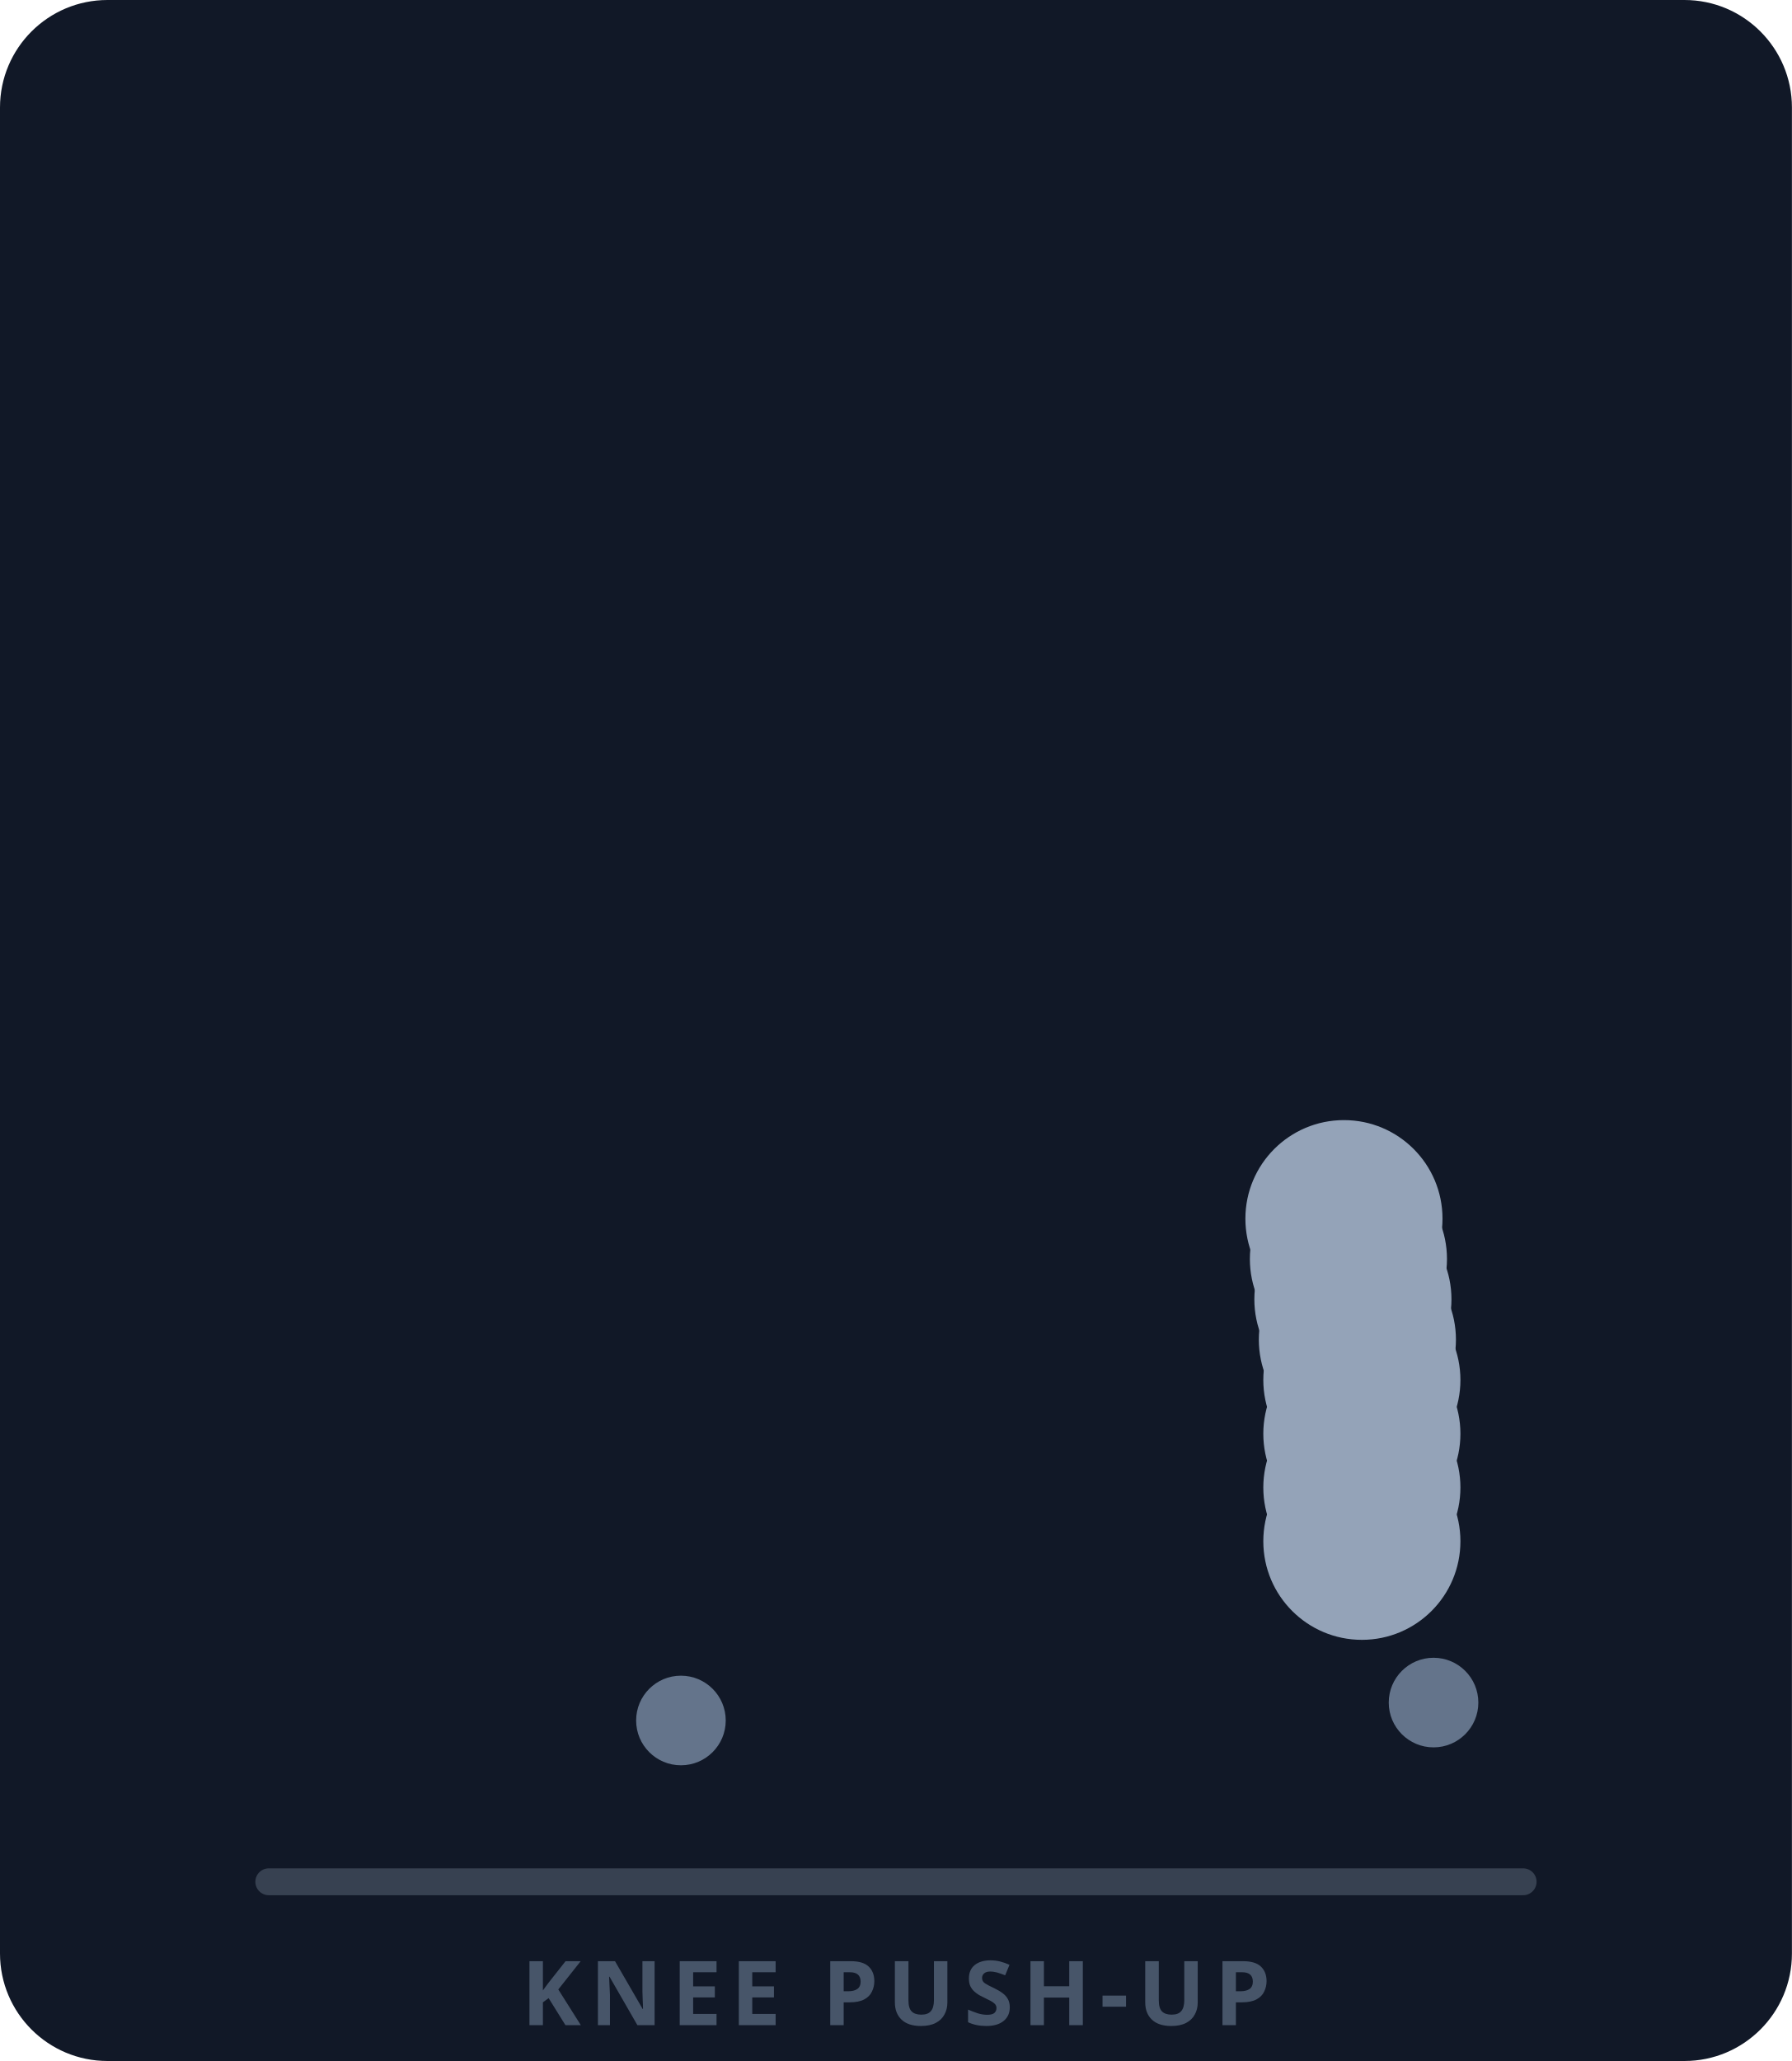
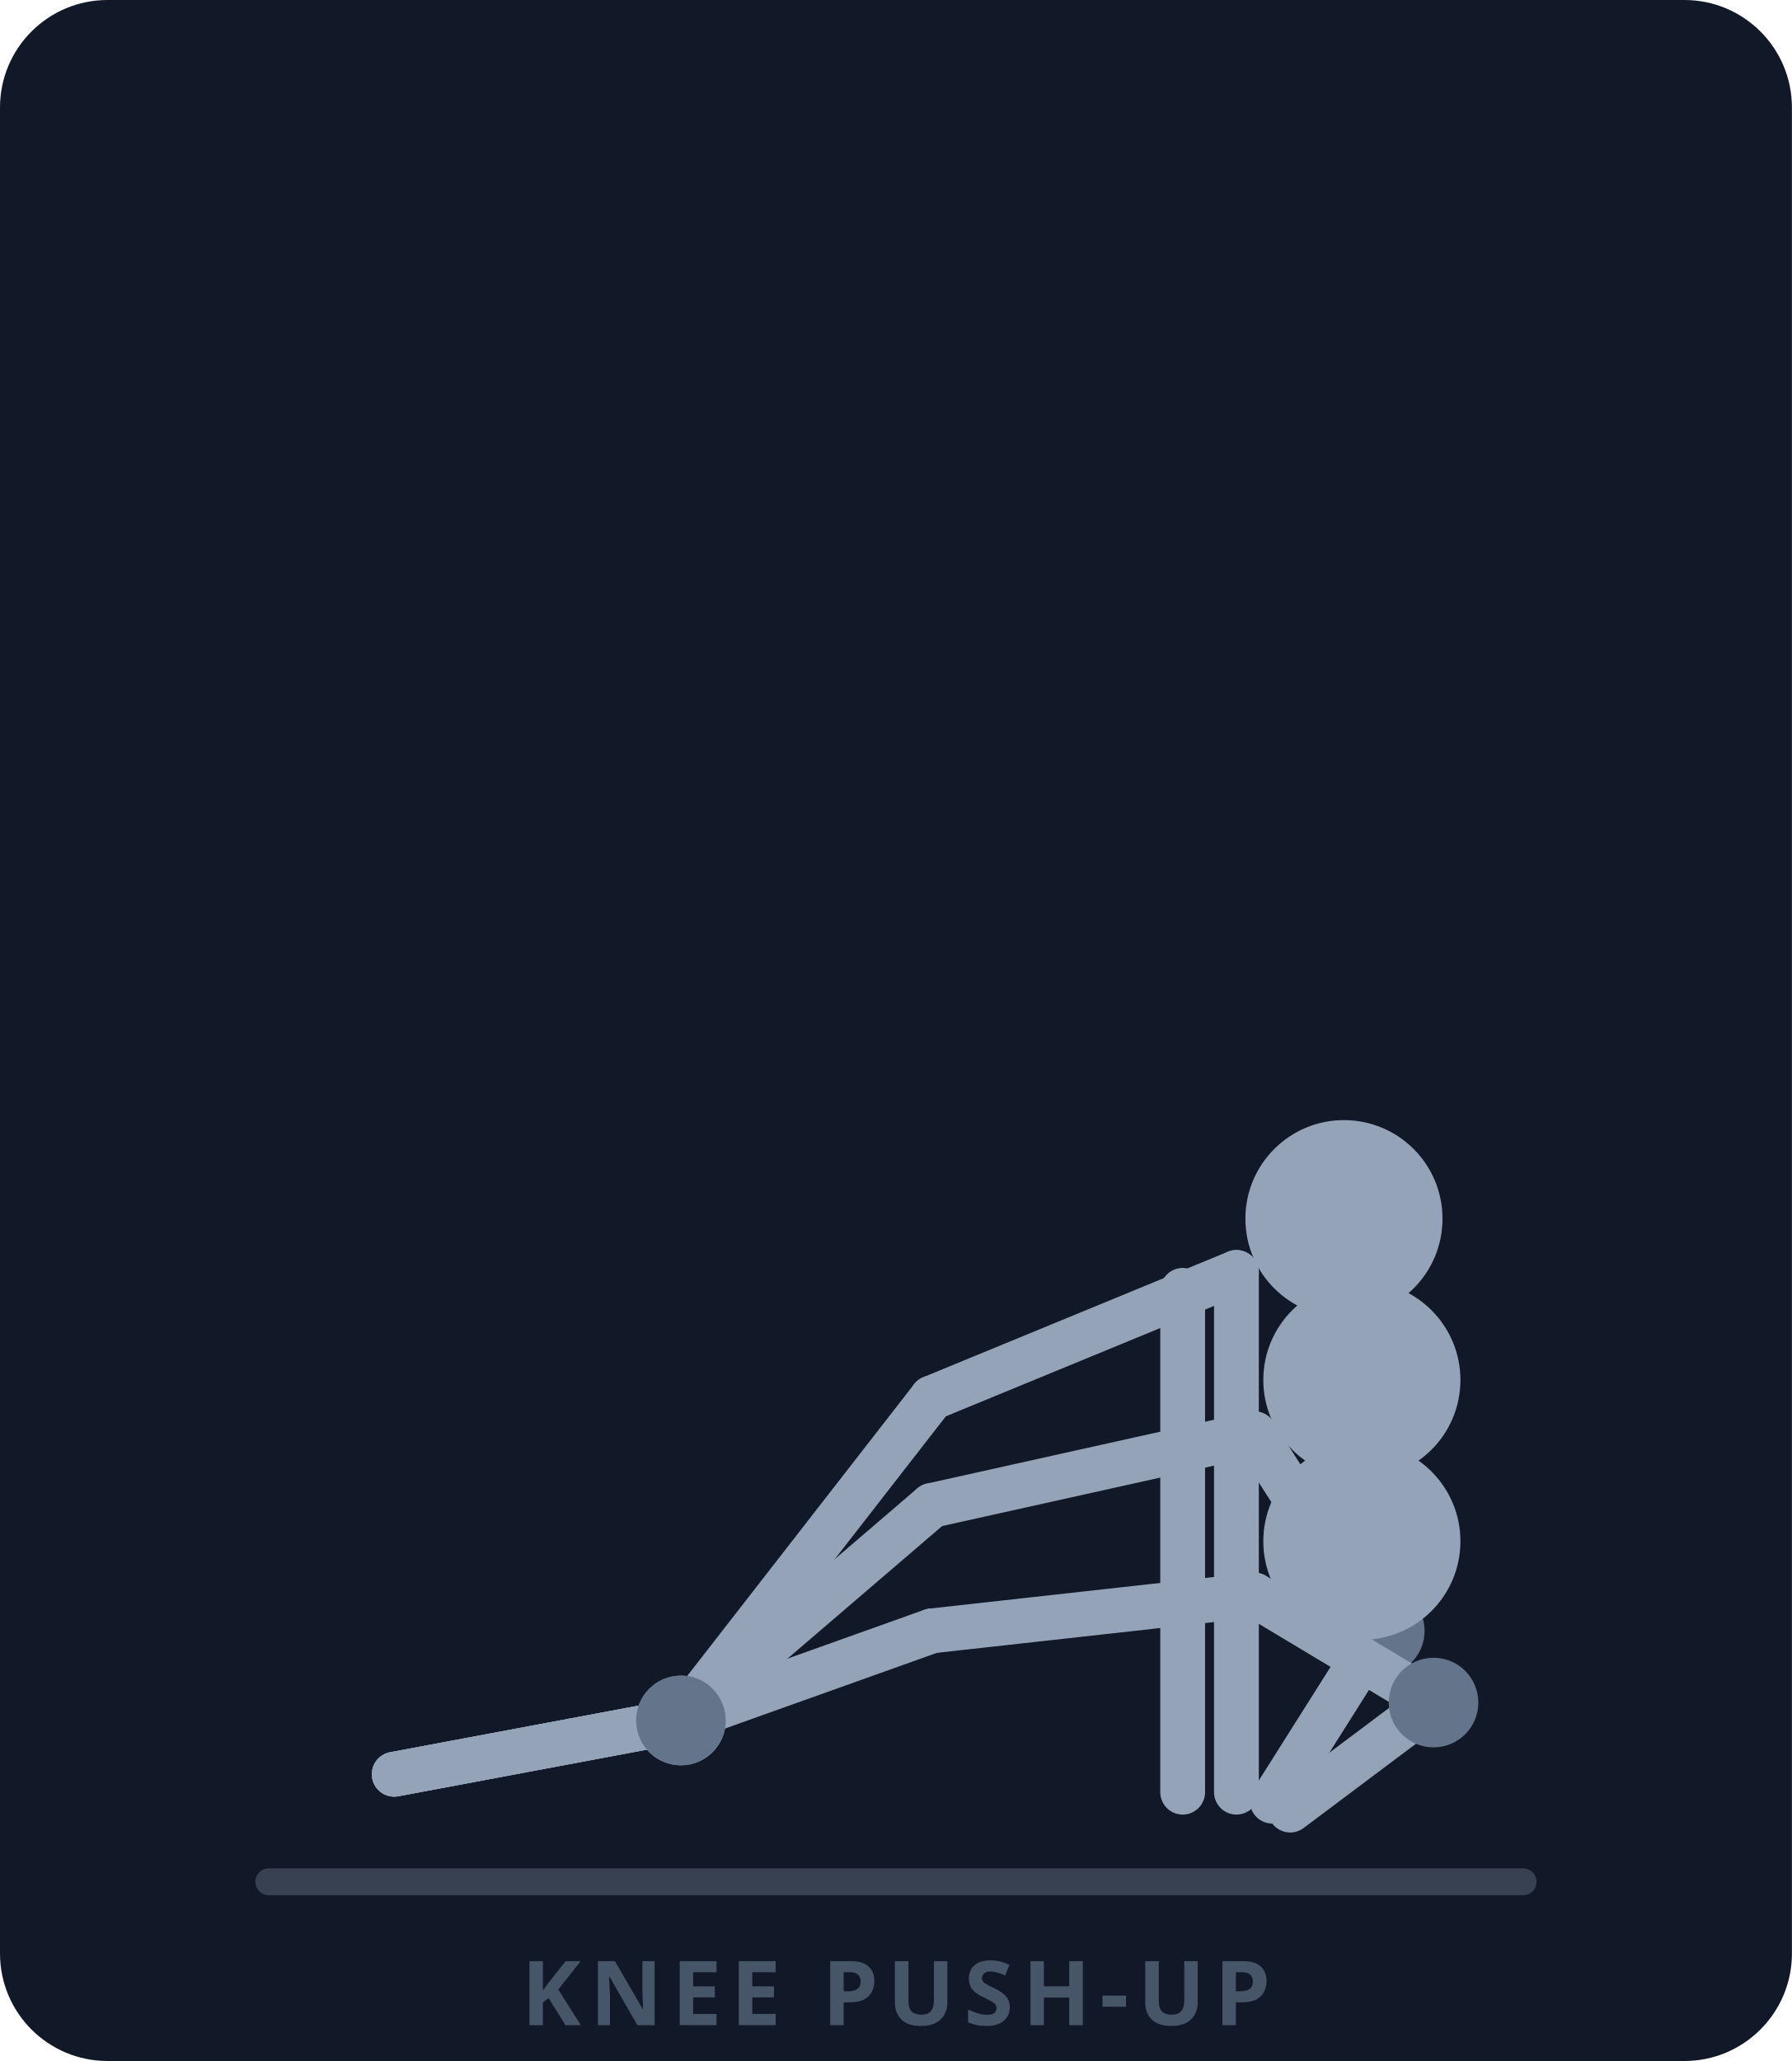
<svg xmlns="http://www.w3.org/2000/svg" viewBox="0 0 200 230">
  <style>
-     .f1{animation:sh1 8s linear infinite}.f2{animation:sh2 8s linear infinite}.f3{animation:sh3 8s linear infinite}.f4{animation:sh4 8s linear infinite}.f5{animation:sh5 8s linear infinite}.f6{animation:sh6 8s linear infinite}.f7{animation:sh7 8s linear infinite}.f8{animation:sh8 8s linear infinite}
-     @keyframes sh1{0%,10.2%{opacity:1}12.5%,100%{opacity:0}}
-     @keyframes sh2{0%,12.5%{opacity:0}14.8%,22.7%{opacity:1}25%,100%{opacity:0}}
-     @keyframes sh3{0%,25%{opacity:0}27.3%,35.2%{opacity:1}37.5%,100%{opacity:0}}
-     @keyframes sh4{0%,37.5%{opacity:0}39.8%,47.7%{opacity:1}50%,100%{opacity:0}}
-     @keyframes sh5{0%,50%{opacity:0}52.3%,60.2%{opacity:1}62.5%,100%{opacity:0}}
-     @keyframes sh6{0%,62.5%{opacity:0}64.8%,72.7%{opacity:1}75%,100%{opacity:0}}
-     @keyframes sh7{0%,75%{opacity:0}77.3%,85.2%{opacity:1}87.5%,100%{opacity:0}}
-     @keyframes sh8{0%,87.5%{opacity:0}89.8%,97.7%{opacity:1}100%{opacity:0}}
+     .f1{animation:sh1 4s linear infinite}.f2{animation:sh2 4s linear infinite}.f3{animation:sh3 4s linear infinite}
+     @keyframes sh1{0%,27%{opacity:1}33%,90%{opacity:0}100%{opacity:1}}
+     @keyframes sh2{0%,33%{opacity:0}40%,60%{opacity:1}66%,100%{opacity:0}}
+     @keyframes sh3{0%,66%{opacity:0}72%,93%{opacity:1}100%{opacity:0}}
  </style>
  <rect width="200" height="230" fill="#111827" rx="12" />
  <line x1="30" y1="210" x2="170" y2="210" stroke="#374151" stroke-width="3" stroke-linecap="round" />
  <text x="100" y="226" text-anchor="middle" font-family="ui-sans-serif,system-ui,sans-serif" font-size="10" font-weight="700" fill="#475569" letter-spacing="1">KNEE PUSH-UP</text>
  <g class="f1">
    <circle cx="150" cy="136" r="11" fill="#94a3b8" />
+     <g stroke="#94a3b8" stroke-width="5" stroke-linecap="round" stroke-linejoin="round" fill="none">
+       <path d="M138 142 L104 156" />
+       <path d="M104 156 L76 192" />
+       <path d="M76 192 L44 198" />
+       <path d="M138 142 L138 200" />
+       <path d="M132 144 L132 200" />
+     </g>
+     <circle cx="76" cy="192" r="5" fill="#64748b" />
  </g>
  <g class="f2">
-     <circle cx="150.5" cy="140.5" r="11" fill="#94a3b8" />
+     <circle cx="152" cy="154" r="11" fill="#94a3b8" />
+     <g stroke="#94a3b8" stroke-width="5" stroke-linecap="round" stroke-linejoin="round" fill="none">
+       <path d="M140 160 L104 168" />
+       <path d="M104 168 L76 192" />
+       <path d="M76 192 L44 198" />
+       <path d="M140 160 L154 182 L142 201" />
+     </g>
+     <circle cx="76" cy="192" r="5" fill="#64748b" />
+     <circle cx="154" cy="182" r="5" fill="#64748b" />
  </g>
  <g class="f3">
-     <circle cx="151" cy="145" r="11" fill="#94a3b8" />
+     <circle cx="152" cy="172" r="11" fill="#94a3b8" />
+     <g stroke="#94a3b8" stroke-width="5" stroke-linecap="round" stroke-linejoin="round" fill="none">
+       <path d="M140 178 L104 182" />
+       <path d="M104 182 L76 192" />
+       <path d="M76 192 L44 198" />
+       <path d="M140 178 L160 190 L144 202" />
+     </g>
+     <circle cx="76" cy="192" r="5" fill="#64748b" />
+     <circle cx="160" cy="190" r="5" fill="#64748b" />
  </g>
-   <g class="f4">
-     <circle cx="151.5" cy="149.5" r="11" fill="#94a3b8" />
-   </g>
-   <g class="f5">
-     <circle cx="152" cy="154" r="11" fill="#94a3b8" />
-   </g>
-   <g class="f6">
-     <circle cx="152" cy="160" r="11" fill="#94a3b8" />
-   </g>
-   <g class="f7">
-     <circle cx="152" cy="166" r="11" fill="#94a3b8" />
-   </g>
-   <g class="f8">
-     <circle cx="152" cy="172" r="11" fill="#94a3b8" />
-   </g>
-   <circle cx="76" cy="192" r="5" fill="#64748b" />
-   <circle cx="160" cy="190" r="5" fill="#64748b" />
</svg>
